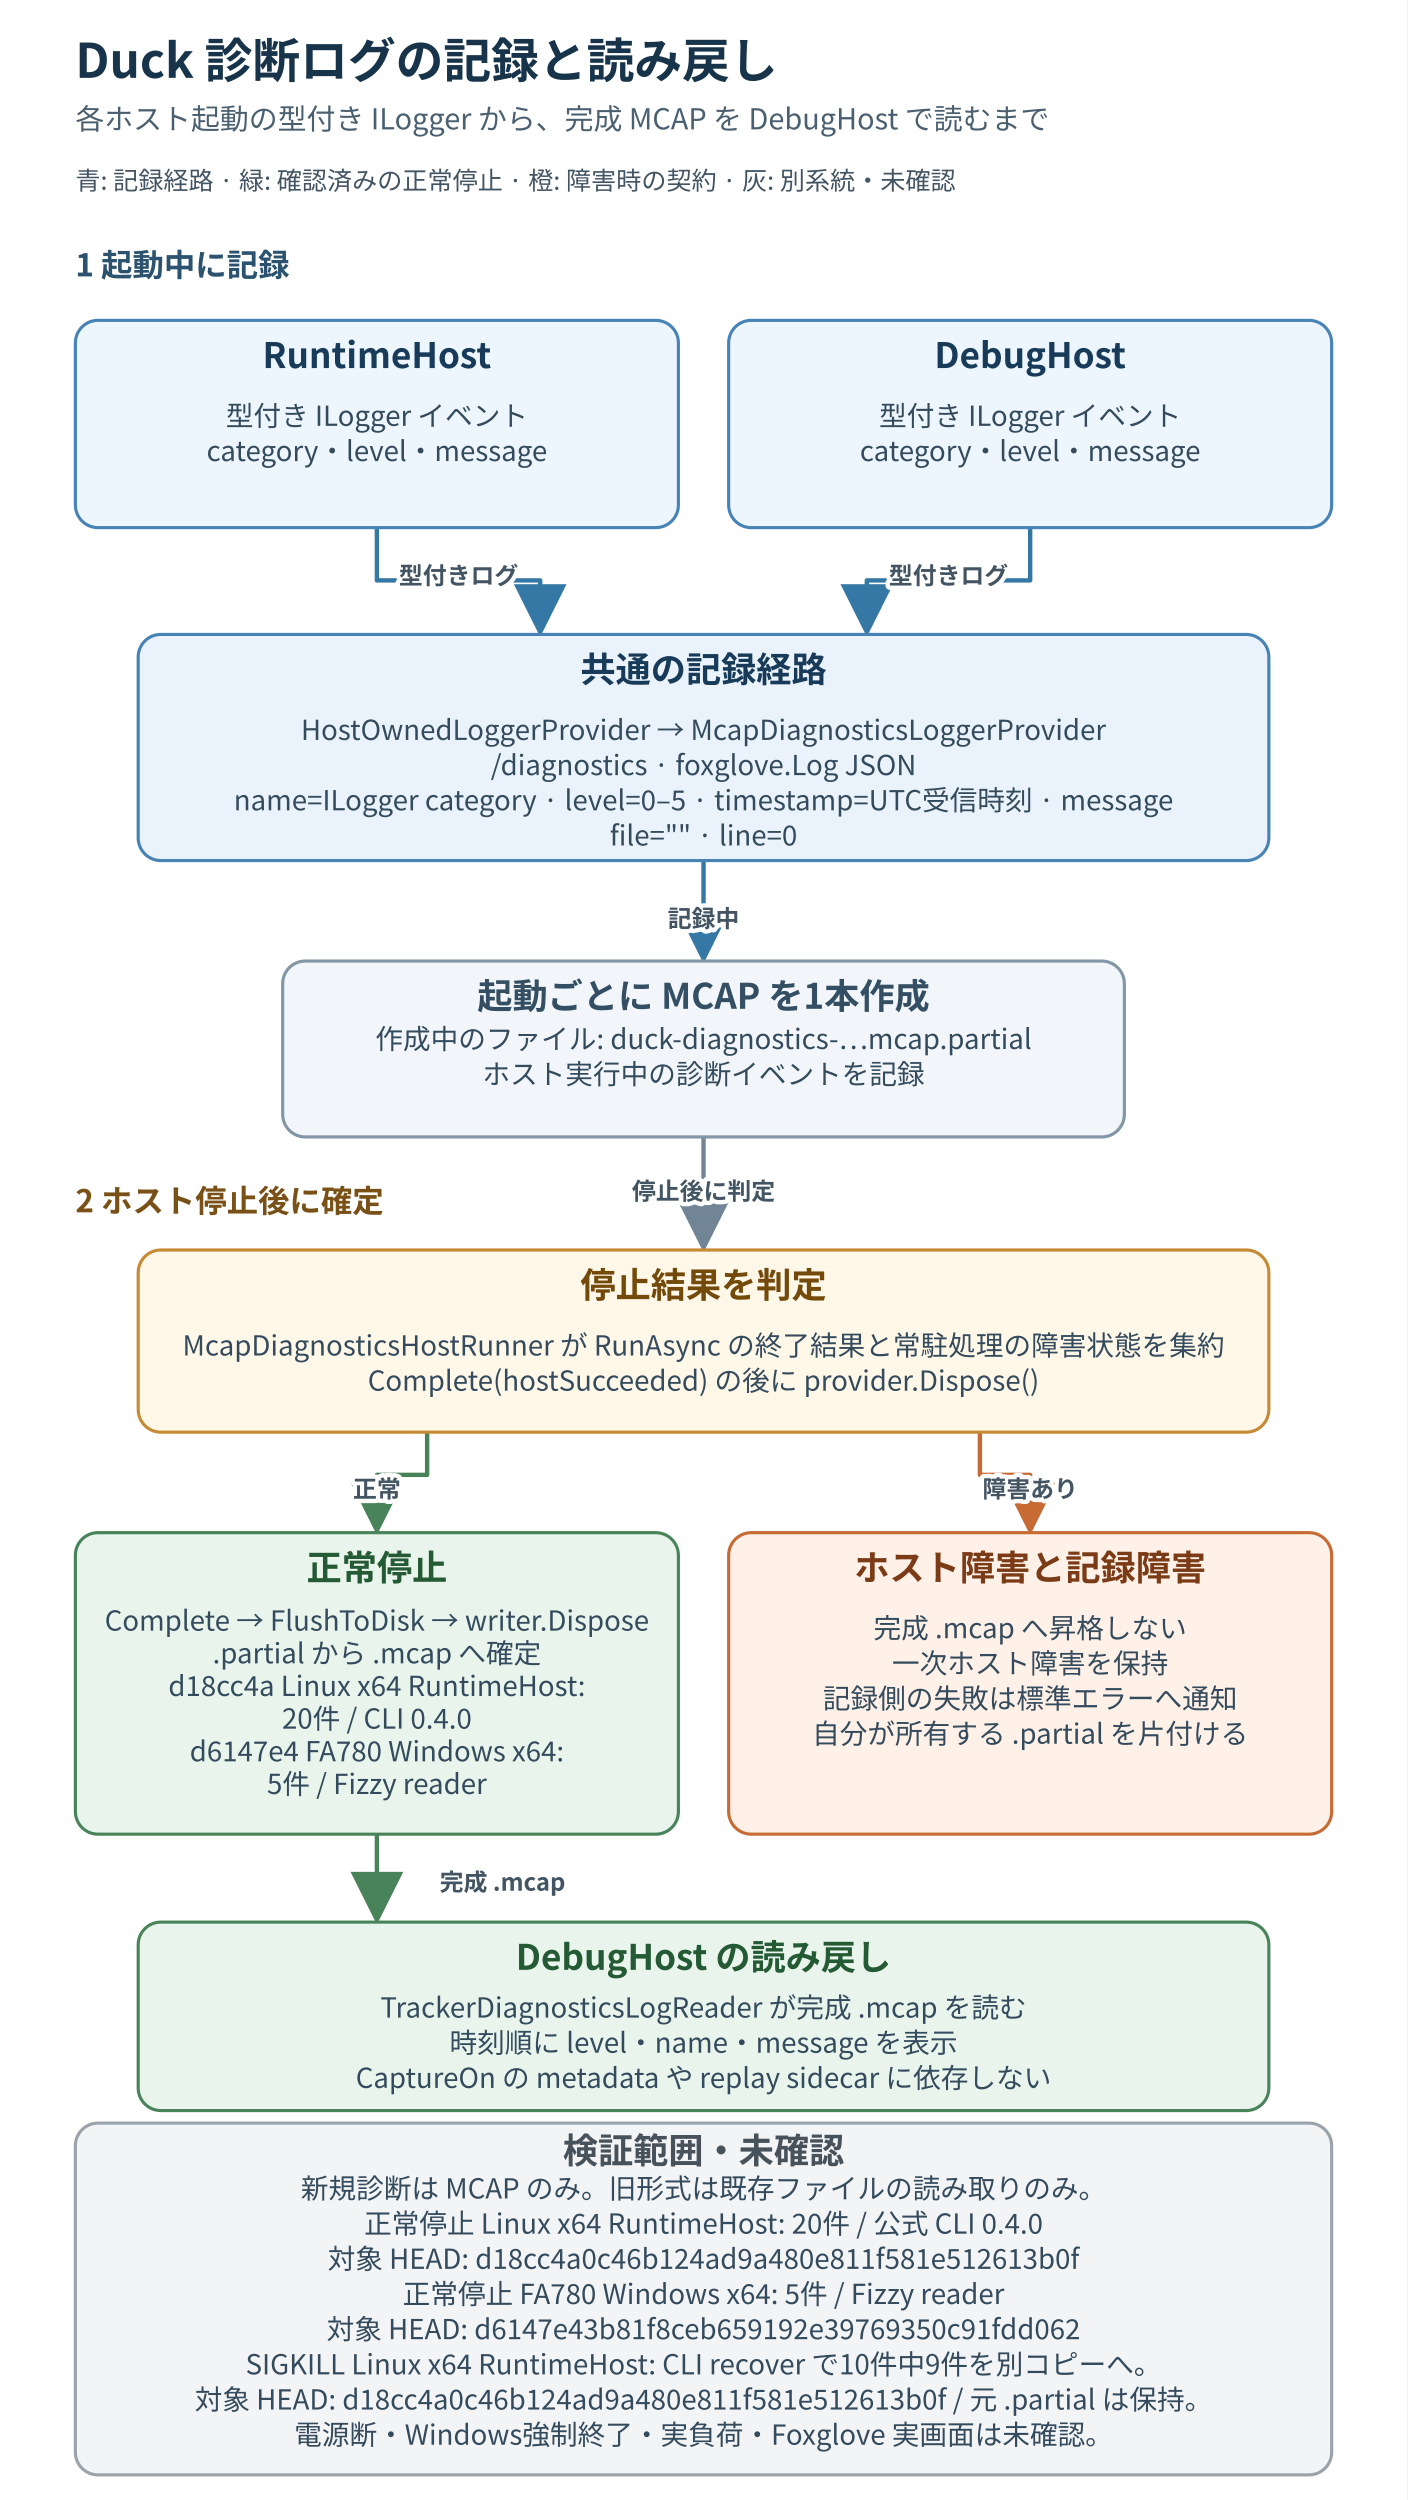
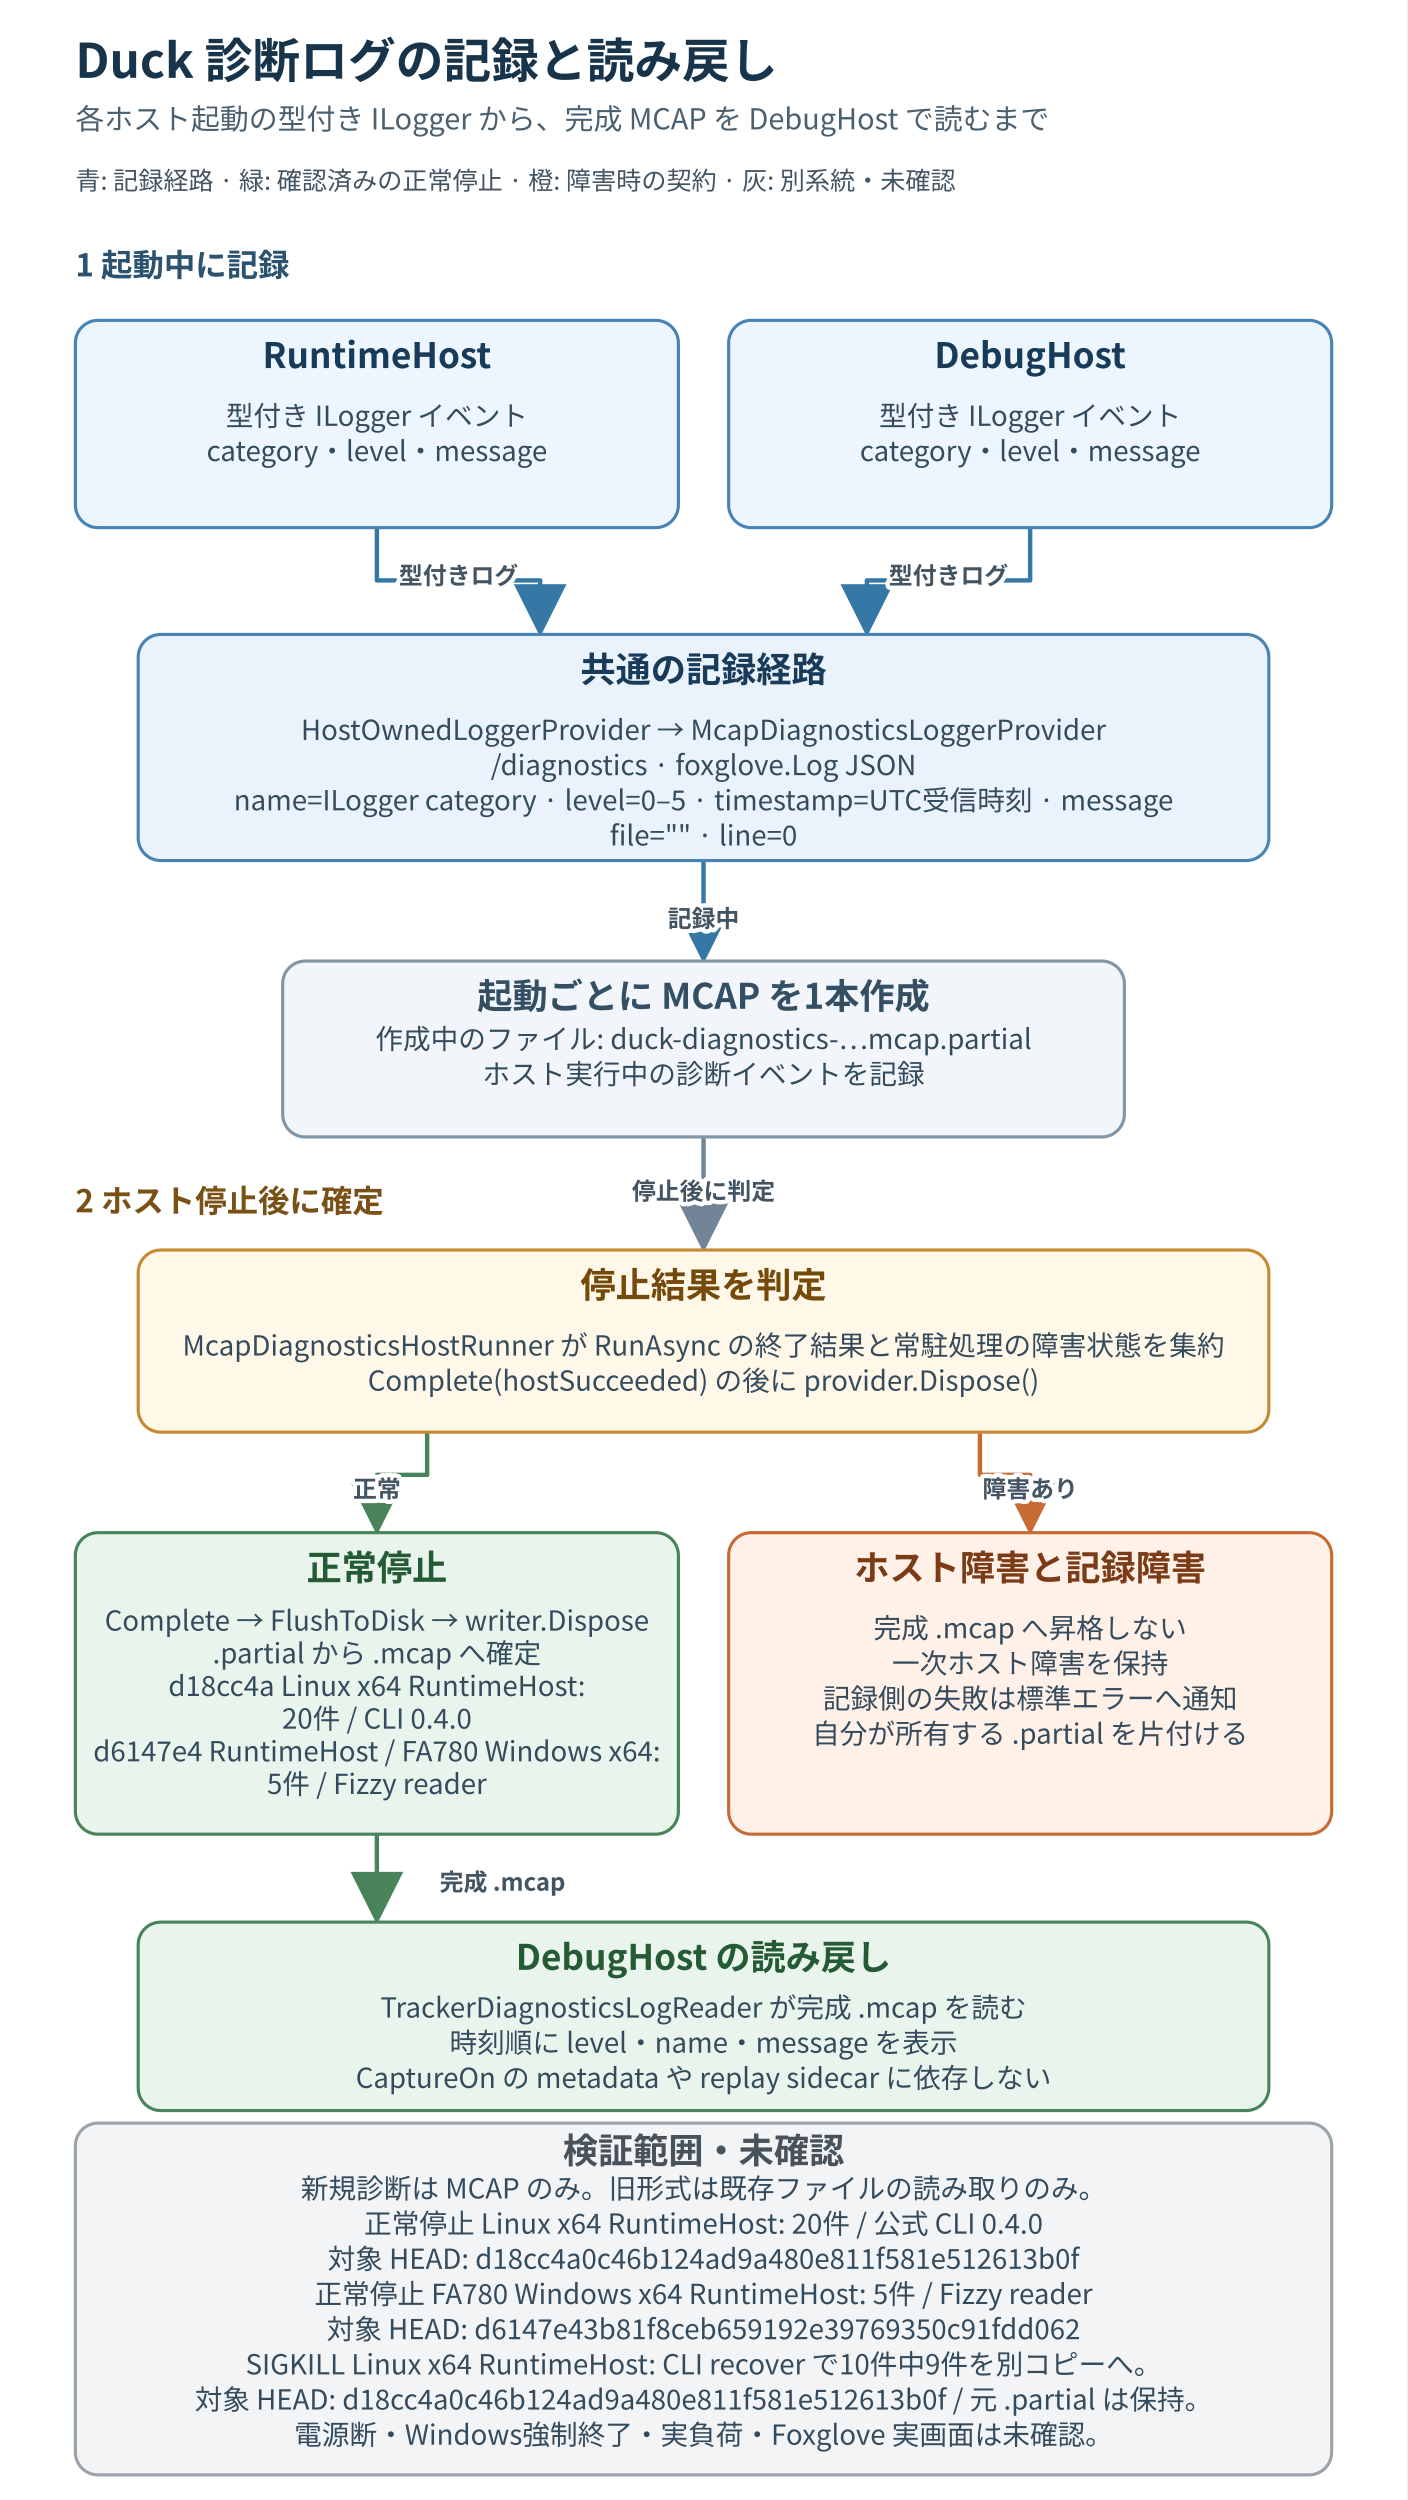
- <svg xmlns="http://www.w3.org/2000/svg" version="1.1" width="1120px" height="1990px" viewBox="0 0 1120 1990" content="&lt;mxfile host=&quot;app.diagrams.net&quot; compressed=&quot;false&quot; type=&quot;device&quot;&gt;&lt;diagram id=&quot;duck-diagnostics-mcap-flow&quot; name=&quot;診断ログの記録と読み戻し&quot;&gt;&lt;mxGraphModel page=&quot;1&quot; grid=&quot;0&quot; gridSize=&quot;10&quot; guides=&quot;1&quot; tooltips=&quot;1&quot; connect=&quot;1&quot; arrows=&quot;1&quot; fold=&quot;1&quot; pageScale=&quot;1&quot; pageWidth=&quot;1120&quot; pageHeight=&quot;1990&quot; math=&quot;0&quot; shadow=&quot;0&quot; background=&quot;#FFFFFF&quot;&gt;&lt;root&gt;&lt;mxCell id=&quot;0&quot; /&gt;&lt;mxCell id=&quot;1&quot; parent=&quot;0&quot; /&gt;&lt;mxCell id=&quot;runtime-host&quot; value=&quot;&amp;lt;b&amp;gt;RuntimeHost&amp;lt;/b&amp;gt;&amp;lt;br&amp;gt;型付き ILogger イベント&amp;lt;br&amp;gt;category・level・message&quot; style=&quot;rounded=1;arcSize=12;whiteSpace=wrap;html=1;align=center;verticalAlign=middle;fontFamily=Noto Sans CJK JP;fontSize=23;fontColor=#24374A;fillColor=#EDF5FF;strokeColor=#4783B5;strokeWidth=2;spacing=10;&quot; vertex=&quot;1&quot; parent=&quot;1&quot;&gt;&lt;mxGeometry x=&quot;60&quot; y=&quot;255&quot; width=&quot;480&quot; height=&quot;165&quot; as=&quot;geometry&quot; /&gt;&lt;/mxCell&gt;&lt;mxCell id=&quot;debug-host&quot; value=&quot;&amp;lt;b&amp;gt;DebugHost&amp;lt;/b&amp;gt;&amp;lt;br&amp;gt;型付き ILogger イベント&amp;lt;br&amp;gt;category・level・message&quot; style=&quot;rounded=1;arcSize=12;whiteSpace=wrap;html=1;align=center;verticalAlign=middle;fontFamily=Noto Sans CJK JP;fontSize=23;fontColor=#24374A;fillColor=#EDF5FF;strokeColor=#4783B5;strokeWidth=2;spacing=10;&quot; vertex=&quot;1&quot; parent=&quot;1&quot;&gt;&lt;mxGeometry x=&quot;580&quot; y=&quot;255&quot; width=&quot;480&quot; height=&quot;165&quot; as=&quot;geometry&quot; /&gt;&lt;/mxCell&gt;&lt;mxCell id=&quot;provider&quot; value=&quot;&amp;lt;b&amp;gt;共通の記録経路&amp;lt;/b&amp;gt;&amp;lt;br&amp;gt;HostOwnedLoggerProvider → McapDiagnosticsLoggerProvider&amp;lt;br&amp;gt;/diagnostics · foxglove.Log JSON&amp;lt;br&amp;gt;name=ILogger category  ·  level=0–5  ·  timestamp=UTC受信時刻  ·  message&amp;lt;br&amp;gt;file=&amp;amp;quot;&amp;amp;quot;  ·  line=0&quot; style=&quot;rounded=1;arcSize=12;whiteSpace=wrap;html=1;align=center;verticalAlign=middle;fontFamily=Noto Sans CJK JP;fontSize=23;fontColor=#24374A;fillColor=#EAF3FB;strokeColor=#4783B5;strokeWidth=2;spacing=10;&quot; vertex=&quot;1&quot; parent=&quot;1&quot;&gt;&lt;mxGeometry x=&quot;110&quot; y=&quot;505&quot; width=&quot;900&quot; height=&quot;180&quot; as=&quot;geometry&quot; /&gt;&lt;/mxCell&gt;&lt;mxCell id=&quot;partial&quot; value=&quot;&amp;lt;b&amp;gt;起動ごとに MCAP を1本作成&amp;lt;/b&amp;gt;&amp;lt;br&amp;gt;作成中のファイル: duck-diagnostics-…mcap.partial&amp;lt;br&amp;gt;ホスト実行中の診断イベントを記録&quot; style=&quot;rounded=1;arcSize=12;whiteSpace=wrap;html=1;align=center;verticalAlign=middle;fontFamily=Noto Sans CJK JP;fontSize=23;fontColor=#24374A;fillColor=#F2F6FA;strokeColor=#8196A6;strokeWidth=2;spacing=10;&quot; vertex=&quot;1&quot; parent=&quot;1&quot;&gt;&lt;mxGeometry x=&quot;225&quot; y=&quot;765&quot; width=&quot;670&quot; height=&quot;140&quot; as=&quot;geometry&quot; /&gt;&lt;/mxCell&gt;&lt;mxCell id=&quot;runner&quot; value=&quot;&amp;lt;b&amp;gt;停止結果を判定&amp;lt;/b&amp;gt;&amp;lt;br&amp;gt;McapDiagnosticsHostRunner が RunAsync の終了結果と常駐処理の障害状態を集約&amp;lt;br&amp;gt;Complete(hostSucceeded) の後に provider.Dispose()&quot; style=&quot;rounded=1;arcSize=12;whiteSpace=wrap;html=1;align=center;verticalAlign=middle;fontFamily=Noto Sans CJK JP;fontSize=23;fontColor=#24374A;fillColor=#FFF7E8;strokeColor=#C78A34;strokeWidth=2;spacing=10;&quot; vertex=&quot;1&quot; parent=&quot;1&quot;&gt;&lt;mxGeometry x=&quot;110&quot; y=&quot;995&quot; width=&quot;900&quot; height=&quot;145&quot; as=&quot;geometry&quot; /&gt;&lt;/mxCell&gt;&lt;mxCell id=&quot;success&quot; value=&quot;&amp;lt;b&amp;gt;正常停止&amp;lt;/b&amp;gt;&amp;lt;br&amp;gt;Complete → FlushToDisk → writer.Dispose&amp;lt;br&amp;gt;.partial から .mcap へ確定&amp;lt;br&amp;gt;d18cc4a Linux x64 RuntimeHost:&amp;lt;br&amp;gt;20件 / CLI 0.4.0&amp;lt;br&amp;gt;d6147e4 FA780 Windows x64:&amp;lt;br&amp;gt;5件 / Fizzy reader&quot; style=&quot;rounded=1;arcSize=12;whiteSpace=wrap;html=1;align=center;verticalAlign=middle;fontFamily=Noto Sans CJK JP;fontSize=16;fontColor=#24374A;fillColor=#E9F5EC;strokeColor=#49835A;strokeWidth=2;spacing=10;&quot; vertex=&quot;1&quot; parent=&quot;1&quot;&gt;&lt;mxGeometry x=&quot;60&quot; y=&quot;1220&quot; width=&quot;480&quot; height=&quot;240&quot; as=&quot;geometry&quot; /&gt;&lt;/mxCell&gt;&lt;mxCell id=&quot;failure&quot; value=&quot;&amp;lt;b&amp;gt;ホスト障害と記録障害&amp;lt;/b&amp;gt;&amp;lt;br&amp;gt;完成 .mcap へ昇格しない&amp;lt;br&amp;gt;一次ホスト障害を保持&amp;lt;br&amp;gt;記録側の失敗は標準エラーへ通知&amp;lt;br&amp;gt;自分が所有する .partial を片付ける&quot; style=&quot;rounded=1;arcSize=12;whiteSpace=wrap;html=1;align=center;verticalAlign=middle;fontFamily=Noto Sans CJK JP;fontSize=23;fontColor=#24374A;fillColor=#FFF1E7;strokeColor=#C76B35;strokeWidth=2;spacing=10;&quot; vertex=&quot;1&quot; parent=&quot;1&quot;&gt;&lt;mxGeometry x=&quot;580&quot; y=&quot;1220&quot; width=&quot;480&quot; height=&quot;240&quot; as=&quot;geometry&quot; /&gt;&lt;/mxCell&gt;&lt;mxCell id=&quot;reader&quot; value=&quot;&amp;lt;b&amp;gt;DebugHost の読み戻し&amp;lt;/b&amp;gt;&amp;lt;br&amp;gt;TrackerDiagnosticsLogReader が完成 .mcap を読む&amp;lt;br&amp;gt;時刻順に level・name・message を表示&amp;lt;br&amp;gt;CaptureOn の metadata や replay sidecar に依存しない&quot; style=&quot;rounded=1;arcSize=12;whiteSpace=wrap;html=1;align=center;verticalAlign=middle;fontFamily=Noto Sans CJK JP;fontSize=23;fontColor=#24374A;fillColor=#E9F5EC;strokeColor=#49835A;strokeWidth=2;spacing=10;&quot; vertex=&quot;1&quot; parent=&quot;1&quot;&gt;&lt;mxGeometry x=&quot;110&quot; y=&quot;1530&quot; width=&quot;900&quot; height=&quot;150&quot; as=&quot;geometry&quot; /&gt;&lt;/mxCell&gt;&lt;mxCell id=&quot;scope-note&quot; value=&quot;&amp;lt;b&amp;gt;検証範囲・未確認&amp;lt;/b&amp;gt;&amp;lt;br&amp;gt;新規診断は MCAP のみ。旧形式は既存ファイルの読み取りのみ。&amp;lt;br&amp;gt;正常停止 Linux x64 RuntimeHost: 20件 / 公式 CLI 0.4.0&amp;lt;br&amp;gt;対象 HEAD: d18cc4a0c46b124ad9a480e811f581e512613b0f&amp;lt;br&amp;gt;正常停止 FA780 Windows x64: 5件 / Fizzy reader&amp;lt;br&amp;gt;対象 HEAD: d6147e43b81f8ceb659192e39769350c91fdd062&amp;lt;br&amp;gt;SIGKILL Linux x64 RuntimeHost: CLI recover で10件中9件を別コピーへ。&amp;lt;br&amp;gt;対象 HEAD: d18cc4a0c46b124ad9a480e811f581e512613b0f / 元 .partial は保持。&amp;lt;br&amp;gt;電源断・Windows強制終了・実負荷・Foxglove 実画面は未確認。&quot; style=&quot;rounded=1;arcSize=12;whiteSpace=wrap;html=1;align=center;verticalAlign=middle;fontFamily=Noto Sans CJK JP;fontSize=17;fontColor=#24374A;fillColor=#F3F4F6;strokeColor=#9AA3AA;strokeWidth=2;spacing=10;&quot; vertex=&quot;1&quot; parent=&quot;1&quot;&gt;&lt;mxGeometry x=&quot;60&quot; y=&quot;1690&quot; width=&quot;1000&quot; height=&quot;280&quot; as=&quot;geometry&quot; /&gt;&lt;/mxCell&gt;&lt;mxCell id=&quot;title&quot; value=&quot;Duck 診断ログの記録と読み戻し&quot; style=&quot;text;html=1;align=start;verticalAlign=middle;fontFamily=Noto Sans CJK JP;fontSize=38;fontColor=#18344A;fontStyle=1;&quot; vertex=&quot;1&quot; parent=&quot;1&quot;&gt;&lt;mxGeometry x=&quot;60&quot; y=&quot;24&quot; width=&quot;1000&quot; height=&quot;50&quot; as=&quot;geometry&quot; /&gt;&lt;/mxCell&gt;&lt;mxCell id=&quot;subtitle&quot; value=&quot;各ホスト起動の型付き ILogger から、完成 MCAP を DebugHost で読むまで&quot; style=&quot;text;html=1;align=start;verticalAlign=middle;fontFamily=Noto Sans CJK JP;fontSize=23;fontColor=#4A6070;fontStyle=0;&quot; vertex=&quot;1&quot; parent=&quot;1&quot;&gt;&lt;mxGeometry x=&quot;60&quot; y=&quot;80&quot; width=&quot;1000&quot; height=&quot;35&quot; as=&quot;geometry&quot; /&gt;&lt;/mxCell&gt;&lt;mxCell id=&quot;legend&quot; value=&quot;青: 記録経路  ·  緑: 確認済みの正常停止  ·  橙: 障害時の契約  ·  灰: 別系統・未確認&quot; style=&quot;text;html=1;align=start;verticalAlign=middle;fontFamily=Noto Sans CJK JP;fontSize=20;fontColor=#435463;fontStyle=0;&quot; vertex=&quot;1&quot; parent=&quot;1&quot;&gt;&lt;mxGeometry x=&quot;60&quot; y=&quot;131&quot; width=&quot;1000&quot; height=&quot;32&quot; as=&quot;geometry&quot; /&gt;&lt;/mxCell&gt;&lt;mxCell id=&quot;section-record&quot; value=&quot;1  起動中に記録&quot; style=&quot;text;html=1;align=start;verticalAlign=middle;fontFamily=Noto Sans CJK JP;fontSize=25;fontColor=#2B526E;fontStyle=1;&quot; vertex=&quot;1&quot; parent=&quot;1&quot;&gt;&lt;mxGeometry x=&quot;60&quot; y=&quot;195&quot; width=&quot;1000&quot; height=&quot;37&quot; as=&quot;geometry&quot; /&gt;&lt;/mxCell&gt;&lt;mxCell id=&quot;section-stop&quot; value=&quot;2  ホスト停止後に確定&quot; style=&quot;text;html=1;align=start;verticalAlign=middle;fontFamily=Noto Sans CJK JP;fontSize=25;fontColor=#795016;fontStyle=1;&quot; vertex=&quot;1&quot; parent=&quot;1&quot;&gt;&lt;mxGeometry x=&quot;60&quot; y=&quot;940&quot; width=&quot;1000&quot; height=&quot;37&quot; as=&quot;geometry&quot; /&gt;&lt;/mxCell&gt;&lt;mxCell id=&quot;runtime-to-provider&quot; value=&quot;型付きログ&quot; style=&quot;edgeStyle=orthogonalEdgeStyle;rounded=0;orthogonalLoop=1;jettySize=auto;html=1;endArrow=block;endFill=1;strokeWidth=3;strokeColor=#3578A5;fontFamily=Noto Sans CJK JP;fontSize=19;fontColor=#435463;labelBackgroundColor=#FFFFFF;&quot; edge=&quot;1&quot; parent=&quot;1&quot; source=&quot;runtime-host&quot; target=&quot;provider&quot;&gt;&lt;mxGeometry relative=&quot;1&quot; as=&quot;geometry&quot;&gt;&lt;mxPoint as=&quot;offset&quot; x=&quot;0&quot; y=&quot;-12&quot; /&gt;&lt;/mxGeometry&gt;&lt;/mxCell&gt;&lt;mxCell id=&quot;debug-to-provider&quot; value=&quot;型付きログ&quot; style=&quot;edgeStyle=orthogonalEdgeStyle;rounded=0;orthogonalLoop=1;jettySize=auto;html=1;endArrow=block;endFill=1;strokeWidth=3;strokeColor=#3578A5;fontFamily=Noto Sans CJK JP;fontSize=19;fontColor=#435463;labelBackgroundColor=#FFFFFF;&quot; edge=&quot;1&quot; parent=&quot;1&quot; source=&quot;debug-host&quot; target=&quot;provider&quot;&gt;&lt;mxGeometry relative=&quot;1&quot; as=&quot;geometry&quot;&gt;&lt;mxPoint as=&quot;offset&quot; x=&quot;0&quot; y=&quot;-12&quot; /&gt;&lt;/mxGeometry&gt;&lt;/mxCell&gt;&lt;mxCell id=&quot;provider-to-partial&quot; value=&quot;記録中&quot; style=&quot;edgeStyle=orthogonalEdgeStyle;rounded=0;orthogonalLoop=1;jettySize=auto;html=1;endArrow=block;endFill=1;strokeWidth=3;strokeColor=#3578A5;fontFamily=Noto Sans CJK JP;fontSize=19;fontColor=#435463;labelBackgroundColor=#FFFFFF;&quot; edge=&quot;1&quot; parent=&quot;1&quot; source=&quot;provider&quot; target=&quot;partial&quot;&gt;&lt;mxGeometry relative=&quot;1&quot; as=&quot;geometry&quot;&gt;&lt;mxPoint as=&quot;offset&quot; x=&quot;0&quot; y=&quot;-12&quot; /&gt;&lt;/mxGeometry&gt;&lt;/mxCell&gt;&lt;mxCell id=&quot;partial-to-runner&quot; value=&quot;ホスト停止後に判定&quot; style=&quot;edgeStyle=orthogonalEdgeStyle;rounded=0;orthogonalLoop=1;jettySize=auto;html=1;endArrow=block;endFill=1;strokeWidth=3;strokeColor=#718596;fontFamily=Noto Sans CJK JP;fontSize=19;fontColor=#435463;labelBackgroundColor=#FFFFFF;&quot; edge=&quot;1&quot; parent=&quot;1&quot; source=&quot;partial&quot; target=&quot;runner&quot;&gt;&lt;mxGeometry relative=&quot;1&quot; as=&quot;geometry&quot;&gt;&lt;mxPoint as=&quot;offset&quot; x=&quot;0&quot; y=&quot;-12&quot; /&gt;&lt;/mxGeometry&gt;&lt;/mxCell&gt;&lt;mxCell id=&quot;runner-to-success&quot; value=&quot;正常&quot; style=&quot;edgeStyle=orthogonalEdgeStyle;rounded=0;orthogonalLoop=1;jettySize=auto;html=1;endArrow=block;endFill=1;strokeWidth=3;strokeColor=#49835A;fontFamily=Noto Sans CJK JP;fontSize=19;fontColor=#435463;labelBackgroundColor=#FFFFFF;&quot; edge=&quot;1&quot; parent=&quot;1&quot; source=&quot;runner&quot; target=&quot;success&quot;&gt;&lt;mxGeometry relative=&quot;1&quot; as=&quot;geometry&quot;&gt;&lt;mxPoint as=&quot;offset&quot; x=&quot;0&quot; y=&quot;-12&quot; /&gt;&lt;/mxGeometry&gt;&lt;/mxCell&gt;&lt;mxCell id=&quot;runner-to-failure&quot; value=&quot;障害あり&quot; style=&quot;edgeStyle=orthogonalEdgeStyle;rounded=0;orthogonalLoop=1;jettySize=auto;html=1;endArrow=block;endFill=1;strokeWidth=3;strokeColor=#C76B35;fontFamily=Noto Sans CJK JP;fontSize=19;fontColor=#435463;labelBackgroundColor=#FFFFFF;&quot; edge=&quot;1&quot; parent=&quot;1&quot; source=&quot;runner&quot; target=&quot;failure&quot;&gt;&lt;mxGeometry relative=&quot;1&quot; as=&quot;geometry&quot;&gt;&lt;mxPoint as=&quot;offset&quot; x=&quot;0&quot; y=&quot;-12&quot; /&gt;&lt;/mxGeometry&gt;&lt;/mxCell&gt;&lt;mxCell id=&quot;success-to-reader&quot; value=&quot;完成 .mcap&quot; style=&quot;edgeStyle=orthogonalEdgeStyle;rounded=0;orthogonalLoop=1;jettySize=auto;html=1;endArrow=block;endFill=1;strokeWidth=3;strokeColor=#49835A;fontFamily=Noto Sans CJK JP;fontSize=19;fontColor=#435463;labelBackgroundColor=#FFFFFF;&quot; edge=&quot;1&quot; parent=&quot;1&quot; source=&quot;success&quot; target=&quot;reader&quot;&gt;&lt;mxGeometry relative=&quot;1&quot; as=&quot;geometry&quot;&gt;&lt;mxPoint as=&quot;offset&quot; x=&quot;100&quot; y=&quot;-12&quot; /&gt;&lt;/mxGeometry&gt;&lt;/mxCell&gt;&lt;/root&gt;&lt;/mxGraphModel&gt;&lt;/diagram&gt;&lt;/mxfile&gt;">
+ <svg xmlns="http://www.w3.org/2000/svg" version="1.1" width="1120px" height="1990px" viewBox="0 0 1120 1990" content="&lt;mxfile host=&quot;app.diagrams.net&quot; compressed=&quot;false&quot; type=&quot;device&quot;&gt;&lt;diagram id=&quot;duck-diagnostics-mcap-flow&quot; name=&quot;診断ログの記録と読み戻し&quot;&gt;&lt;mxGraphModel page=&quot;1&quot; grid=&quot;0&quot; gridSize=&quot;10&quot; guides=&quot;1&quot; tooltips=&quot;1&quot; connect=&quot;1&quot; arrows=&quot;1&quot; fold=&quot;1&quot; pageScale=&quot;1&quot; pageWidth=&quot;1120&quot; pageHeight=&quot;1990&quot; math=&quot;0&quot; shadow=&quot;0&quot; background=&quot;#FFFFFF&quot;&gt;&lt;root&gt;&lt;mxCell id=&quot;0&quot; /&gt;&lt;mxCell id=&quot;1&quot; parent=&quot;0&quot; /&gt;&lt;mxCell id=&quot;runtime-host&quot; value=&quot;&amp;lt;b&amp;gt;RuntimeHost&amp;lt;/b&amp;gt;&amp;lt;br&amp;gt;型付き ILogger イベント&amp;lt;br&amp;gt;category・level・message&quot; style=&quot;rounded=1;arcSize=12;whiteSpace=wrap;html=1;align=center;verticalAlign=middle;fontFamily=Noto Sans CJK JP;fontSize=23;fontColor=#24374A;fillColor=#EDF5FF;strokeColor=#4783B5;strokeWidth=2;spacing=10;&quot; vertex=&quot;1&quot; parent=&quot;1&quot;&gt;&lt;mxGeometry x=&quot;60&quot; y=&quot;255&quot; width=&quot;480&quot; height=&quot;165&quot; as=&quot;geometry&quot; /&gt;&lt;/mxCell&gt;&lt;mxCell id=&quot;debug-host&quot; value=&quot;&amp;lt;b&amp;gt;DebugHost&amp;lt;/b&amp;gt;&amp;lt;br&amp;gt;型付き ILogger イベント&amp;lt;br&amp;gt;category・level・message&quot; style=&quot;rounded=1;arcSize=12;whiteSpace=wrap;html=1;align=center;verticalAlign=middle;fontFamily=Noto Sans CJK JP;fontSize=23;fontColor=#24374A;fillColor=#EDF5FF;strokeColor=#4783B5;strokeWidth=2;spacing=10;&quot; vertex=&quot;1&quot; parent=&quot;1&quot;&gt;&lt;mxGeometry x=&quot;580&quot; y=&quot;255&quot; width=&quot;480&quot; height=&quot;165&quot; as=&quot;geometry&quot; /&gt;&lt;/mxCell&gt;&lt;mxCell id=&quot;provider&quot; value=&quot;&amp;lt;b&amp;gt;共通の記録経路&amp;lt;/b&amp;gt;&amp;lt;br&amp;gt;HostOwnedLoggerProvider → McapDiagnosticsLoggerProvider&amp;lt;br&amp;gt;/diagnostics · foxglove.Log JSON&amp;lt;br&amp;gt;name=ILogger category  ·  level=0–5  ·  timestamp=UTC受信時刻  ·  message&amp;lt;br&amp;gt;file=&amp;amp;quot;&amp;amp;quot;  ·  line=0&quot; style=&quot;rounded=1;arcSize=12;whiteSpace=wrap;html=1;align=center;verticalAlign=middle;fontFamily=Noto Sans CJK JP;fontSize=23;fontColor=#24374A;fillColor=#EAF3FB;strokeColor=#4783B5;strokeWidth=2;spacing=10;&quot; vertex=&quot;1&quot; parent=&quot;1&quot;&gt;&lt;mxGeometry x=&quot;110&quot; y=&quot;505&quot; width=&quot;900&quot; height=&quot;180&quot; as=&quot;geometry&quot; /&gt;&lt;/mxCell&gt;&lt;mxCell id=&quot;partial&quot; value=&quot;&amp;lt;b&amp;gt;起動ごとに MCAP を1本作成&amp;lt;/b&amp;gt;&amp;lt;br&amp;gt;作成中のファイル: duck-diagnostics-…mcap.partial&amp;lt;br&amp;gt;ホスト実行中の診断イベントを記録&quot; style=&quot;rounded=1;arcSize=12;whiteSpace=wrap;html=1;align=center;verticalAlign=middle;fontFamily=Noto Sans CJK JP;fontSize=23;fontColor=#24374A;fillColor=#F2F6FA;strokeColor=#8196A6;strokeWidth=2;spacing=10;&quot; vertex=&quot;1&quot; parent=&quot;1&quot;&gt;&lt;mxGeometry x=&quot;225&quot; y=&quot;765&quot; width=&quot;670&quot; height=&quot;140&quot; as=&quot;geometry&quot; /&gt;&lt;/mxCell&gt;&lt;mxCell id=&quot;runner&quot; value=&quot;&amp;lt;b&amp;gt;停止結果を判定&amp;lt;/b&amp;gt;&amp;lt;br&amp;gt;McapDiagnosticsHostRunner が RunAsync の終了結果と常駐処理の障害状態を集約&amp;lt;br&amp;gt;Complete(hostSucceeded) の後に provider.Dispose()&quot; style=&quot;rounded=1;arcSize=12;whiteSpace=wrap;html=1;align=center;verticalAlign=middle;fontFamily=Noto Sans CJK JP;fontSize=23;fontColor=#24374A;fillColor=#FFF7E8;strokeColor=#C78A34;strokeWidth=2;spacing=10;&quot; vertex=&quot;1&quot; parent=&quot;1&quot;&gt;&lt;mxGeometry x=&quot;110&quot; y=&quot;995&quot; width=&quot;900&quot; height=&quot;145&quot; as=&quot;geometry&quot; /&gt;&lt;/mxCell&gt;&lt;mxCell id=&quot;success&quot; value=&quot;&amp;lt;b&amp;gt;正常停止&amp;lt;/b&amp;gt;&amp;lt;br&amp;gt;Complete → FlushToDisk → writer.Dispose&amp;lt;br&amp;gt;.partial から .mcap へ確定&amp;lt;br&amp;gt;d18cc4a Linux x64 RuntimeHost:&amp;lt;br&amp;gt;20件 / CLI 0.4.0&amp;lt;br&amp;gt;d6147e4 RuntimeHost / FA780 Windows x64:&amp;lt;br&amp;gt;5件 / Fizzy reader&quot; style=&quot;rounded=1;arcSize=12;whiteSpace=wrap;html=1;align=center;verticalAlign=middle;fontFamily=Noto Sans CJK JP;fontSize=16;fontColor=#24374A;fillColor=#E9F5EC;strokeColor=#49835A;strokeWidth=2;spacing=10;&quot; vertex=&quot;1&quot; parent=&quot;1&quot;&gt;&lt;mxGeometry x=&quot;60&quot; y=&quot;1220&quot; width=&quot;480&quot; height=&quot;240&quot; as=&quot;geometry&quot; /&gt;&lt;/mxCell&gt;&lt;mxCell id=&quot;failure&quot; value=&quot;&amp;lt;b&amp;gt;ホスト障害と記録障害&amp;lt;/b&amp;gt;&amp;lt;br&amp;gt;完成 .mcap へ昇格しない&amp;lt;br&amp;gt;一次ホスト障害を保持&amp;lt;br&amp;gt;記録側の失敗は標準エラーへ通知&amp;lt;br&amp;gt;自分が所有する .partial を片付ける&quot; style=&quot;rounded=1;arcSize=12;whiteSpace=wrap;html=1;align=center;verticalAlign=middle;fontFamily=Noto Sans CJK JP;fontSize=23;fontColor=#24374A;fillColor=#FFF1E7;strokeColor=#C76B35;strokeWidth=2;spacing=10;&quot; vertex=&quot;1&quot; parent=&quot;1&quot;&gt;&lt;mxGeometry x=&quot;580&quot; y=&quot;1220&quot; width=&quot;480&quot; height=&quot;240&quot; as=&quot;geometry&quot; /&gt;&lt;/mxCell&gt;&lt;mxCell id=&quot;reader&quot; value=&quot;&amp;lt;b&amp;gt;DebugHost の読み戻し&amp;lt;/b&amp;gt;&amp;lt;br&amp;gt;TrackerDiagnosticsLogReader が完成 .mcap を読む&amp;lt;br&amp;gt;時刻順に level・name・message を表示&amp;lt;br&amp;gt;CaptureOn の metadata や replay sidecar に依存しない&quot; style=&quot;rounded=1;arcSize=12;whiteSpace=wrap;html=1;align=center;verticalAlign=middle;fontFamily=Noto Sans CJK JP;fontSize=23;fontColor=#24374A;fillColor=#E9F5EC;strokeColor=#49835A;strokeWidth=2;spacing=10;&quot; vertex=&quot;1&quot; parent=&quot;1&quot;&gt;&lt;mxGeometry x=&quot;110&quot; y=&quot;1530&quot; width=&quot;900&quot; height=&quot;150&quot; as=&quot;geometry&quot; /&gt;&lt;/mxCell&gt;&lt;mxCell id=&quot;scope-note&quot; value=&quot;&amp;lt;b&amp;gt;検証範囲・未確認&amp;lt;/b&amp;gt;&amp;lt;br&amp;gt;新規診断は MCAP のみ。旧形式は既存ファイルの読み取りのみ。&amp;lt;br&amp;gt;正常停止 Linux x64 RuntimeHost: 20件 / 公式 CLI 0.4.0&amp;lt;br&amp;gt;対象 HEAD: d18cc4a0c46b124ad9a480e811f581e512613b0f&amp;lt;br&amp;gt;正常停止 FA780 Windows x64 RuntimeHost: 5件 / Fizzy reader&amp;lt;br&amp;gt;対象 HEAD: d6147e43b81f8ceb659192e39769350c91fdd062&amp;lt;br&amp;gt;SIGKILL Linux x64 RuntimeHost: CLI recover で10件中9件を別コピーへ。&amp;lt;br&amp;gt;対象 HEAD: d18cc4a0c46b124ad9a480e811f581e512613b0f / 元 .partial は保持。&amp;lt;br&amp;gt;電源断・Windows強制終了・実負荷・Foxglove 実画面は未確認。&quot; style=&quot;rounded=1;arcSize=12;whiteSpace=wrap;html=1;align=center;verticalAlign=middle;fontFamily=Noto Sans CJK JP;fontSize=17;fontColor=#24374A;fillColor=#F3F4F6;strokeColor=#9AA3AA;strokeWidth=2;spacing=10;&quot; vertex=&quot;1&quot; parent=&quot;1&quot;&gt;&lt;mxGeometry x=&quot;60&quot; y=&quot;1690&quot; width=&quot;1000&quot; height=&quot;280&quot; as=&quot;geometry&quot; /&gt;&lt;/mxCell&gt;&lt;mxCell id=&quot;title&quot; value=&quot;Duck 診断ログの記録と読み戻し&quot; style=&quot;text;html=1;align=start;verticalAlign=middle;fontFamily=Noto Sans CJK JP;fontSize=38;fontColor=#18344A;fontStyle=1;&quot; vertex=&quot;1&quot; parent=&quot;1&quot;&gt;&lt;mxGeometry x=&quot;60&quot; y=&quot;24&quot; width=&quot;1000&quot; height=&quot;50&quot; as=&quot;geometry&quot; /&gt;&lt;/mxCell&gt;&lt;mxCell id=&quot;subtitle&quot; value=&quot;各ホスト起動の型付き ILogger から、完成 MCAP を DebugHost で読むまで&quot; style=&quot;text;html=1;align=start;verticalAlign=middle;fontFamily=Noto Sans CJK JP;fontSize=23;fontColor=#4A6070;fontStyle=0;&quot; vertex=&quot;1&quot; parent=&quot;1&quot;&gt;&lt;mxGeometry x=&quot;60&quot; y=&quot;80&quot; width=&quot;1000&quot; height=&quot;35&quot; as=&quot;geometry&quot; /&gt;&lt;/mxCell&gt;&lt;mxCell id=&quot;legend&quot; value=&quot;青: 記録経路  ·  緑: 確認済みの正常停止  ·  橙: 障害時の契約  ·  灰: 別系統・未確認&quot; style=&quot;text;html=1;align=start;verticalAlign=middle;fontFamily=Noto Sans CJK JP;fontSize=20;fontColor=#435463;fontStyle=0;&quot; vertex=&quot;1&quot; parent=&quot;1&quot;&gt;&lt;mxGeometry x=&quot;60&quot; y=&quot;131&quot; width=&quot;1000&quot; height=&quot;32&quot; as=&quot;geometry&quot; /&gt;&lt;/mxCell&gt;&lt;mxCell id=&quot;section-record&quot; value=&quot;1  起動中に記録&quot; style=&quot;text;html=1;align=start;verticalAlign=middle;fontFamily=Noto Sans CJK JP;fontSize=25;fontColor=#2B526E;fontStyle=1;&quot; vertex=&quot;1&quot; parent=&quot;1&quot;&gt;&lt;mxGeometry x=&quot;60&quot; y=&quot;195&quot; width=&quot;1000&quot; height=&quot;37&quot; as=&quot;geometry&quot; /&gt;&lt;/mxCell&gt;&lt;mxCell id=&quot;section-stop&quot; value=&quot;2  ホスト停止後に確定&quot; style=&quot;text;html=1;align=start;verticalAlign=middle;fontFamily=Noto Sans CJK JP;fontSize=25;fontColor=#795016;fontStyle=1;&quot; vertex=&quot;1&quot; parent=&quot;1&quot;&gt;&lt;mxGeometry x=&quot;60&quot; y=&quot;940&quot; width=&quot;1000&quot; height=&quot;37&quot; as=&quot;geometry&quot; /&gt;&lt;/mxCell&gt;&lt;mxCell id=&quot;runtime-to-provider&quot; value=&quot;型付きログ&quot; style=&quot;edgeStyle=orthogonalEdgeStyle;rounded=0;orthogonalLoop=1;jettySize=auto;html=1;endArrow=block;endFill=1;strokeWidth=3;strokeColor=#3578A5;fontFamily=Noto Sans CJK JP;fontSize=19;fontColor=#435463;labelBackgroundColor=#FFFFFF;&quot; edge=&quot;1&quot; parent=&quot;1&quot; source=&quot;runtime-host&quot; target=&quot;provider&quot;&gt;&lt;mxGeometry relative=&quot;1&quot; as=&quot;geometry&quot;&gt;&lt;mxPoint as=&quot;offset&quot; x=&quot;0&quot; y=&quot;-12&quot; /&gt;&lt;/mxGeometry&gt;&lt;/mxCell&gt;&lt;mxCell id=&quot;debug-to-provider&quot; value=&quot;型付きログ&quot; style=&quot;edgeStyle=orthogonalEdgeStyle;rounded=0;orthogonalLoop=1;jettySize=auto;html=1;endArrow=block;endFill=1;strokeWidth=3;strokeColor=#3578A5;fontFamily=Noto Sans CJK JP;fontSize=19;fontColor=#435463;labelBackgroundColor=#FFFFFF;&quot; edge=&quot;1&quot; parent=&quot;1&quot; source=&quot;debug-host&quot; target=&quot;provider&quot;&gt;&lt;mxGeometry relative=&quot;1&quot; as=&quot;geometry&quot;&gt;&lt;mxPoint as=&quot;offset&quot; x=&quot;0&quot; y=&quot;-12&quot; /&gt;&lt;/mxGeometry&gt;&lt;/mxCell&gt;&lt;mxCell id=&quot;provider-to-partial&quot; value=&quot;記録中&quot; style=&quot;edgeStyle=orthogonalEdgeStyle;rounded=0;orthogonalLoop=1;jettySize=auto;html=1;endArrow=block;endFill=1;strokeWidth=3;strokeColor=#3578A5;fontFamily=Noto Sans CJK JP;fontSize=19;fontColor=#435463;labelBackgroundColor=#FFFFFF;&quot; edge=&quot;1&quot; parent=&quot;1&quot; source=&quot;provider&quot; target=&quot;partial&quot;&gt;&lt;mxGeometry relative=&quot;1&quot; as=&quot;geometry&quot;&gt;&lt;mxPoint as=&quot;offset&quot; x=&quot;0&quot; y=&quot;-12&quot; /&gt;&lt;/mxGeometry&gt;&lt;/mxCell&gt;&lt;mxCell id=&quot;partial-to-runner&quot; value=&quot;ホスト停止後に判定&quot; style=&quot;edgeStyle=orthogonalEdgeStyle;rounded=0;orthogonalLoop=1;jettySize=auto;html=1;endArrow=block;endFill=1;strokeWidth=3;strokeColor=#718596;fontFamily=Noto Sans CJK JP;fontSize=19;fontColor=#435463;labelBackgroundColor=#FFFFFF;&quot; edge=&quot;1&quot; parent=&quot;1&quot; source=&quot;partial&quot; target=&quot;runner&quot;&gt;&lt;mxGeometry relative=&quot;1&quot; as=&quot;geometry&quot;&gt;&lt;mxPoint as=&quot;offset&quot; x=&quot;0&quot; y=&quot;-12&quot; /&gt;&lt;/mxGeometry&gt;&lt;/mxCell&gt;&lt;mxCell id=&quot;runner-to-success&quot; value=&quot;正常&quot; style=&quot;edgeStyle=orthogonalEdgeStyle;rounded=0;orthogonalLoop=1;jettySize=auto;html=1;endArrow=block;endFill=1;strokeWidth=3;strokeColor=#49835A;fontFamily=Noto Sans CJK JP;fontSize=19;fontColor=#435463;labelBackgroundColor=#FFFFFF;&quot; edge=&quot;1&quot; parent=&quot;1&quot; source=&quot;runner&quot; target=&quot;success&quot;&gt;&lt;mxGeometry relative=&quot;1&quot; as=&quot;geometry&quot;&gt;&lt;mxPoint as=&quot;offset&quot; x=&quot;0&quot; y=&quot;-12&quot; /&gt;&lt;/mxGeometry&gt;&lt;/mxCell&gt;&lt;mxCell id=&quot;runner-to-failure&quot; value=&quot;障害あり&quot; style=&quot;edgeStyle=orthogonalEdgeStyle;rounded=0;orthogonalLoop=1;jettySize=auto;html=1;endArrow=block;endFill=1;strokeWidth=3;strokeColor=#C76B35;fontFamily=Noto Sans CJK JP;fontSize=19;fontColor=#435463;labelBackgroundColor=#FFFFFF;&quot; edge=&quot;1&quot; parent=&quot;1&quot; source=&quot;runner&quot; target=&quot;failure&quot;&gt;&lt;mxGeometry relative=&quot;1&quot; as=&quot;geometry&quot;&gt;&lt;mxPoint as=&quot;offset&quot; x=&quot;0&quot; y=&quot;-12&quot; /&gt;&lt;/mxGeometry&gt;&lt;/mxCell&gt;&lt;mxCell id=&quot;success-to-reader&quot; value=&quot;完成 .mcap&quot; style=&quot;edgeStyle=orthogonalEdgeStyle;rounded=0;orthogonalLoop=1;jettySize=auto;html=1;endArrow=block;endFill=1;strokeWidth=3;strokeColor=#49835A;fontFamily=Noto Sans CJK JP;fontSize=19;fontColor=#435463;labelBackgroundColor=#FFFFFF;&quot; edge=&quot;1&quot; parent=&quot;1&quot; source=&quot;success&quot; target=&quot;reader&quot;&gt;&lt;mxGeometry relative=&quot;1&quot; as=&quot;geometry&quot;&gt;&lt;mxPoint as=&quot;offset&quot; x=&quot;100&quot; y=&quot;-12&quot; /&gt;&lt;/mxGeometry&gt;&lt;/mxCell&gt;&lt;/root&gt;&lt;/mxGraphModel&gt;&lt;/diagram&gt;&lt;/mxfile&gt;">
  <defs>
    <marker id="arrow-blue" markerWidth="12" markerHeight="12" refX="10" refY="6" orient="auto" markerUnits="strokeWidth">
      <path d="M 0 0 L 12 6 L 0 12 z" fill="#3578A5" />
    </marker>
    <marker id="arrow-green" markerWidth="12" markerHeight="12" refX="10" refY="6" orient="auto" markerUnits="strokeWidth">
      <path d="M 0 0 L 12 6 L 0 12 z" fill="#49835A" />
    </marker>
    <marker id="arrow-orange" markerWidth="12" markerHeight="12" refX="10" refY="6" orient="auto" markerUnits="strokeWidth">
      <path d="M 0 0 L 12 6 L 0 12 z" fill="#C76B35" />
    </marker>
    <marker id="arrow-gray" markerWidth="12" markerHeight="12" refX="10" refY="6" orient="auto" markerUnits="strokeWidth">
      <path d="M 0 0 L 12 6 L 0 12 z" fill="#718596" />
    </marker>
    <style>text{font-family:'Noto Sans CJK JP','Noto Sans JP','Yu Gothic',sans-serif} .edge-label{font-size:19px;font-weight:600;fill:#435463;text-anchor:middle;paint-order:stroke;stroke:#fff;stroke-width:7px;stroke-linejoin:round} .node-title{font-size:28px;font-weight:700;text-anchor:middle} .node-body{font-size:22px;fill:#344B5D;text-anchor:middle}</style>
  </defs>
  <rect x="0" y="0" width="100%" height="100%" fill="#FFFFFF" />
  <text data-cell-id="title" x="60" y="62" font-size="38px" font-weight="700" fill="#18344A" text-anchor="start">Duck 診断ログの記録と読み戻し</text>
  <text data-cell-id="subtitle" x="60" y="103" font-size="23px" font-weight="400" fill="#4A6070" text-anchor="start">各ホスト起動の型付き ILogger から、完成 MCAP を DebugHost で読むまで</text>
  <text data-cell-id="legend" x="60" y="151" font-size="20px" font-weight="500" fill="#435463" text-anchor="start">青: 記録経路  ·  緑: 確認済みの正常停止  ·  橙: 障害時の契約  ·  灰: 別系統・未確認</text>
  <text data-cell-id="section-record" x="60" y="220" font-size="25px" font-weight="700" fill="#2B526E" text-anchor="start">1  起動中に記録</text>
  <text data-cell-id="section-stop" x="60" y="965" font-size="25px" font-weight="700" fill="#795016" text-anchor="start">2  ホスト停止後に確定</text>
  <path data-cell-id="runtime-to-provider" d="M 300 420 L 300 462 L 430 462 L 430 500" fill="none" stroke="#3578A5" stroke-width="3.5" stroke-linecap="round" stroke-linejoin="round" marker-end="url(#arrow-blue)" />
  <path data-cell-id="debug-to-provider" d="M 820 420 L 820 462 L 690 462 L 690 500" fill="none" stroke="#3578A5" stroke-width="3.5" stroke-linecap="round" stroke-linejoin="round" marker-end="url(#arrow-blue)" />
  <path data-cell-id="provider-to-partial" d="M 560 685 L 560 760" fill="none" stroke="#3578A5" stroke-width="3.5" stroke-linecap="round" stroke-linejoin="round" marker-end="url(#arrow-blue)" />
  <path data-cell-id="partial-to-runner" d="M 560 905 L 560 990" fill="none" stroke="#718596" stroke-width="3.5" stroke-linecap="round" stroke-linejoin="round" marker-end="url(#arrow-gray)" />
  <path data-cell-id="runner-to-success" d="M 340 1140 L 340 1174 L 300 1174 L 300 1215" fill="none" stroke="#49835A" stroke-width="3.5" stroke-linecap="round" stroke-linejoin="round" marker-end="url(#arrow-green)" />
  <path data-cell-id="runner-to-failure" d="M 780 1140 L 780 1174 L 820 1174 L 820 1215" fill="none" stroke="#C76B35" stroke-width="3.5" stroke-linecap="round" stroke-linejoin="round" marker-end="url(#arrow-orange)" />
  <path data-cell-id="success-to-reader" d="M 300 1460 L 300 1525" fill="none" stroke="#49835A" stroke-width="3.5" stroke-linecap="round" stroke-linejoin="round" marker-end="url(#arrow-green)" />
  <text class="edge-label" x="365" y="465">型付きログ</text>
  <text class="edge-label" x="755" y="465">型付きログ</text>
  <text class="edge-label" x="560" y="738">記録中</text>
  <text class="edge-label" x="560" y="955">停止後に判定</text>
  <text class="edge-label" x="300" y="1192">正常</text>
  <text class="edge-label" x="820" y="1192">障害あり</text>
  <text class="edge-label" x="400" y="1505">完成 .mcap</text>
  <g data-cell-id="runtime-host">
    <rect x="60" y="255" width="480" height="165" rx="18" fill="#EDF5FF" stroke="#4783B5" stroke-width="2.5" />
    <text class="node-title" x="300.0" y="293" fill="#173B59">RuntimeHost</text>
    <text class="node-body" x="300.0" y="339" font-size="23px">型付き ILogger イベント</text>
    <text class="node-body" x="300.0" y="367" font-size="23px">category・level・message</text>
  </g>
  <g data-cell-id="debug-host">
    <rect x="580" y="255" width="480" height="165" rx="18" fill="#EDF5FF" stroke="#4783B5" stroke-width="2.5" />
    <text class="node-title" x="820.0" y="293" fill="#173B59">DebugHost</text>
    <text class="node-body" x="820.0" y="339" font-size="23px">型付き ILogger イベント</text>
    <text class="node-body" x="820.0" y="367" font-size="23px">category・level・message</text>
  </g>
  <g data-cell-id="provider">
    <rect x="110" y="505" width="900" height="180" rx="18" fill="#EAF3FB" stroke="#4783B5" stroke-width="2.5" />
    <text class="node-title" x="560.0" y="543" fill="#173B59">共通の記録経路</text>
    <text class="node-body" x="560.0" y="589" font-size="22px">HostOwnedLoggerProvider → McapDiagnosticsLoggerProvider</text>
    <text class="node-body" x="560.0" y="617" font-size="23px">/diagnostics · foxglove.Log JSON</text>
    <text class="node-body" x="560.0" y="645" font-size="21px">name=ILogger category  ·  level=0–5  ·  timestamp=UTC受信時刻  ·  message</text>
    <text class="node-body" x="560.0" y="673" font-size="23px">file=""  ·  line=0</text>
  </g>
  <g data-cell-id="partial">
    <rect x="225" y="765" width="670" height="140" rx="18" fill="#F2F6FA" stroke="#8196A6" stroke-width="2.5" />
    <text class="node-title" x="560.0" y="803" fill="#344F63">起動ごとに MCAP を1本作成</text>
    <text class="node-body" x="560.0" y="835" font-size="23px">作成中のファイル: duck-diagnostics-…mcap.partial</text>
    <text class="node-body" x="560.0" y="863" font-size="23px">ホスト実行中の診断イベントを記録</text>
  </g>
  <g data-cell-id="runner">
    <rect x="110" y="995" width="900" height="145" rx="18" fill="#FFF7E8" stroke="#C78A34" stroke-width="2.5" />
    <text class="node-title" x="560.0" y="1033" fill="#744A0A">停止結果を判定</text>
    <text class="node-body" x="560.0" y="1079" font-size="23px">McapDiagnosticsHostRunner が RunAsync の終了結果と常駐処理の障害状態を集約</text>
    <text class="node-body" x="560.0" y="1107" font-size="22px">Complete(hostSucceeded) の後に provider.Dispose()</text>
  </g>
  <g data-cell-id="success">
    <rect x="60" y="1220" width="480" height="240" rx="18" fill="#E9F5EC" stroke="#49835A" stroke-width="2.5" />
    <text class="node-title" x="300.0" y="1258" fill="#245A34">正常停止</text>
    <text class="node-body" x="300.0" y="1298" font-size="16px">Complete → FlushToDisk → writer.Dispose</text>
    <text class="node-body" x="300.0" y="1324" font-size="16px">.partial から .mcap へ確定</text>
    <text class="node-body" x="300.0" y="1350" font-size="16px">d18cc4a Linux x64 RuntimeHost:</text>
    <text class="node-body" x="300.0" y="1376" font-size="16px">20件 / CLI 0.4.0</text>
-     <text class="node-body" x="300.0" y="1402" font-size="16px">d6147e4 FA780 Windows x64:</text>
+     <text class="node-body" x="300.0" y="1402" font-size="16px">d6147e4 RuntimeHost / FA780 Windows x64:</text>
    <text class="node-body" x="300.0" y="1428" font-size="16px">5件 / Fizzy reader</text>
  </g>
  <g data-cell-id="failure">
    <rect x="580" y="1220" width="480" height="240" rx="18" fill="#FFF1E7" stroke="#C76B35" stroke-width="2.5" />
    <text class="node-title" x="820.0" y="1258" fill="#7B3B16">ホスト障害と記録障害</text>
    <text class="node-body" x="820.0" y="1304" font-size="23px">完成 .mcap へ昇格しない</text>
    <text class="node-body" x="820.0" y="1332" font-size="23px">一次ホスト障害を保持</text>
    <text class="node-body" x="820.0" y="1360" font-size="23px">記録側の失敗は標準エラーへ通知</text>
    <text class="node-body" x="820.0" y="1388" font-size="23px">自分が所有する .partial を片付ける</text>
  </g>
  <g data-cell-id="reader">
    <rect x="110" y="1530" width="900" height="150" rx="18" fill="#E9F5EC" stroke="#49835A" stroke-width="2.5" />
    <text class="node-title" x="560.0" y="1568" fill="#245A34">DebugHost の読み戻し</text>
    <text class="node-body" x="560.0" y="1606" font-size="23px">TrackerDiagnosticsLogReader が完成 .mcap を読む</text>
    <text class="node-body" x="560.0" y="1634" font-size="23px">時刻順に level・name・message を表示</text>
    <text class="node-body" x="560.0" y="1662" font-size="22px">CaptureOn の metadata や replay sidecar に依存しない</text>
  </g>
  <g data-cell-id="scope-note">
    <rect x="60" y="1690" width="1000" height="280" rx="18" fill="#F3F4F6" stroke="#9AA3AA" stroke-width="2.5" />
    <text class="node-title" x="560.0" y="1722" fill="#48525B">検証範囲・未確認</text>
    <text class="node-body" x="560.0" y="1750" font-size="17px">新規診断は MCAP のみ。旧形式は既存ファイルの読み取りのみ。</text>
    <text class="node-body" x="560.0" y="1778" font-size="17px">正常停止 Linux x64 RuntimeHost: 20件 / 公式 CLI 0.4.0</text>
    <text class="node-body" x="560.0" y="1806" font-size="17px">対象 HEAD: d18cc4a0c46b124ad9a480e811f581e512613b0f</text>
-     <text class="node-body" x="560.0" y="1834" font-size="17px">正常停止 FA780 Windows x64: 5件 / Fizzy reader</text>
+     <text class="node-body" x="560.0" y="1834" font-size="17px">正常停止 FA780 Windows x64 RuntimeHost: 5件 / Fizzy reader</text>
    <text class="node-body" x="560.0" y="1862" font-size="17px">対象 HEAD: d6147e43b81f8ceb659192e39769350c91fdd062</text>
    <text class="node-body" x="560.0" y="1890" font-size="17px">SIGKILL Linux x64 RuntimeHost: CLI recover で10件中9件を別コピーへ。</text>
    <text class="node-body" x="560.0" y="1918" font-size="17px">対象 HEAD: d18cc4a0c46b124ad9a480e811f581e512613b0f / 元 .partial は保持。</text>
    <text class="node-body" x="560.0" y="1946" font-size="17px">電源断・Windows強制終了・実負荷・Foxglove 実画面は未確認。</text>
  </g>
</svg>
